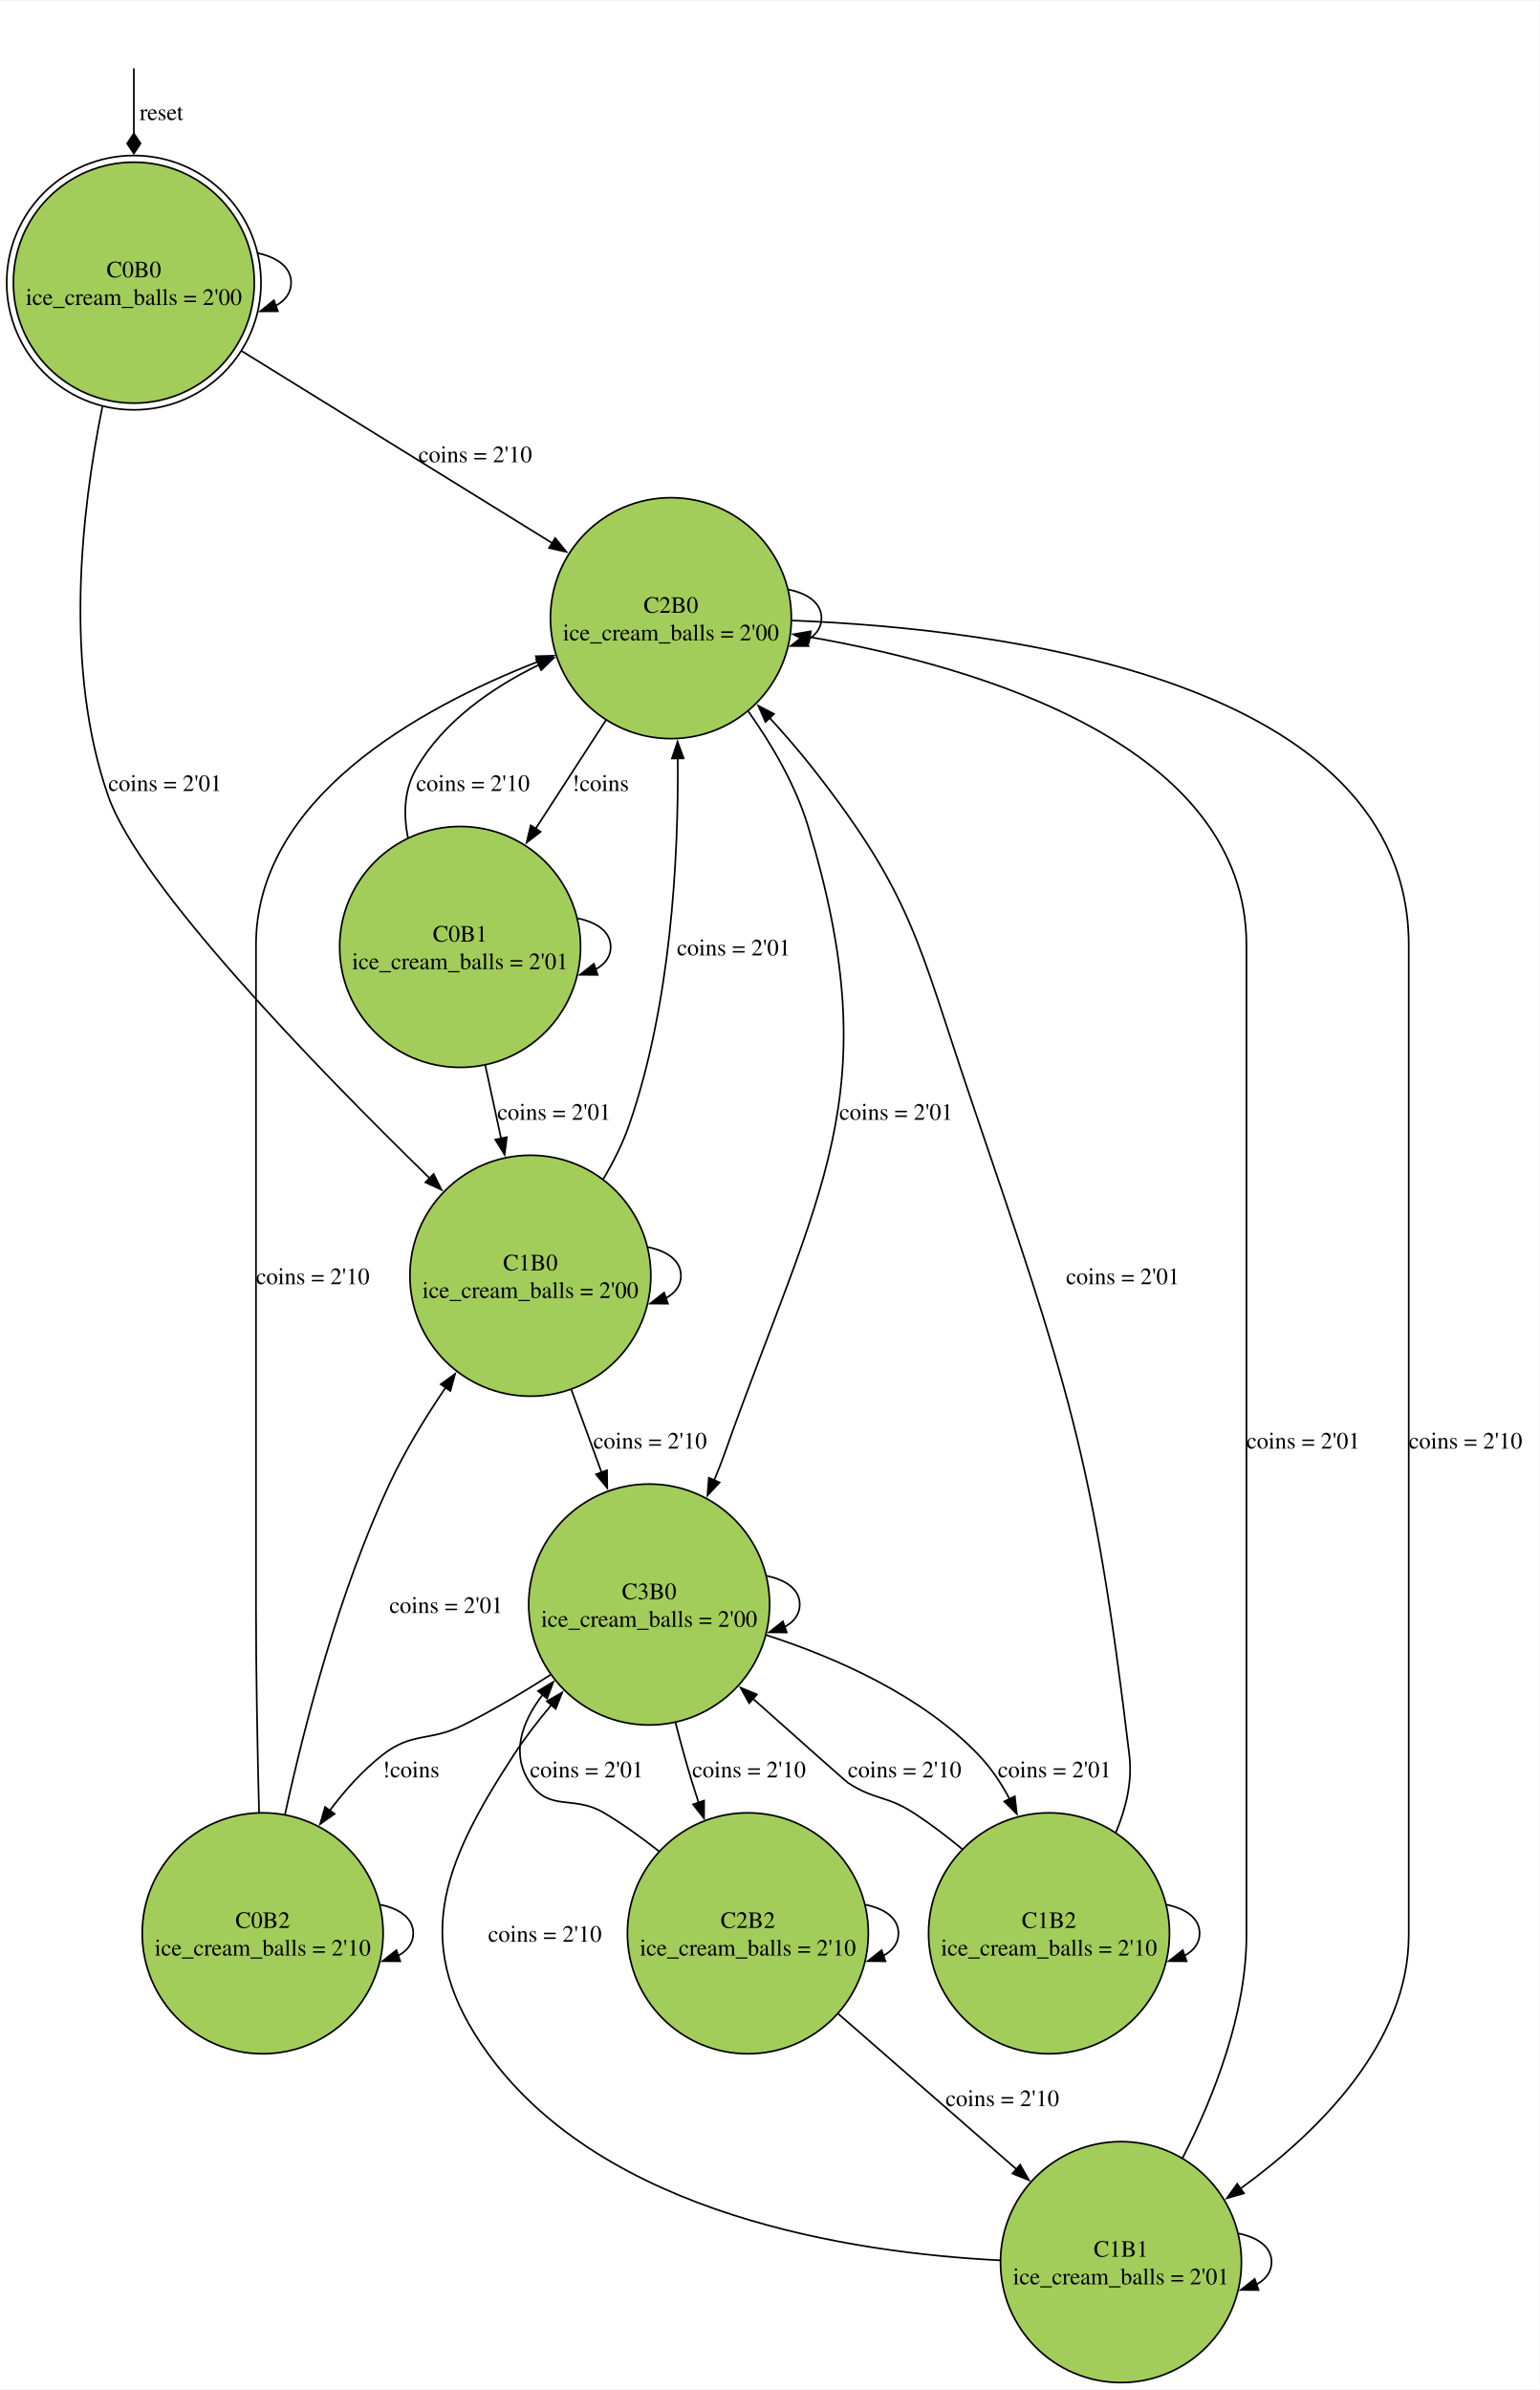
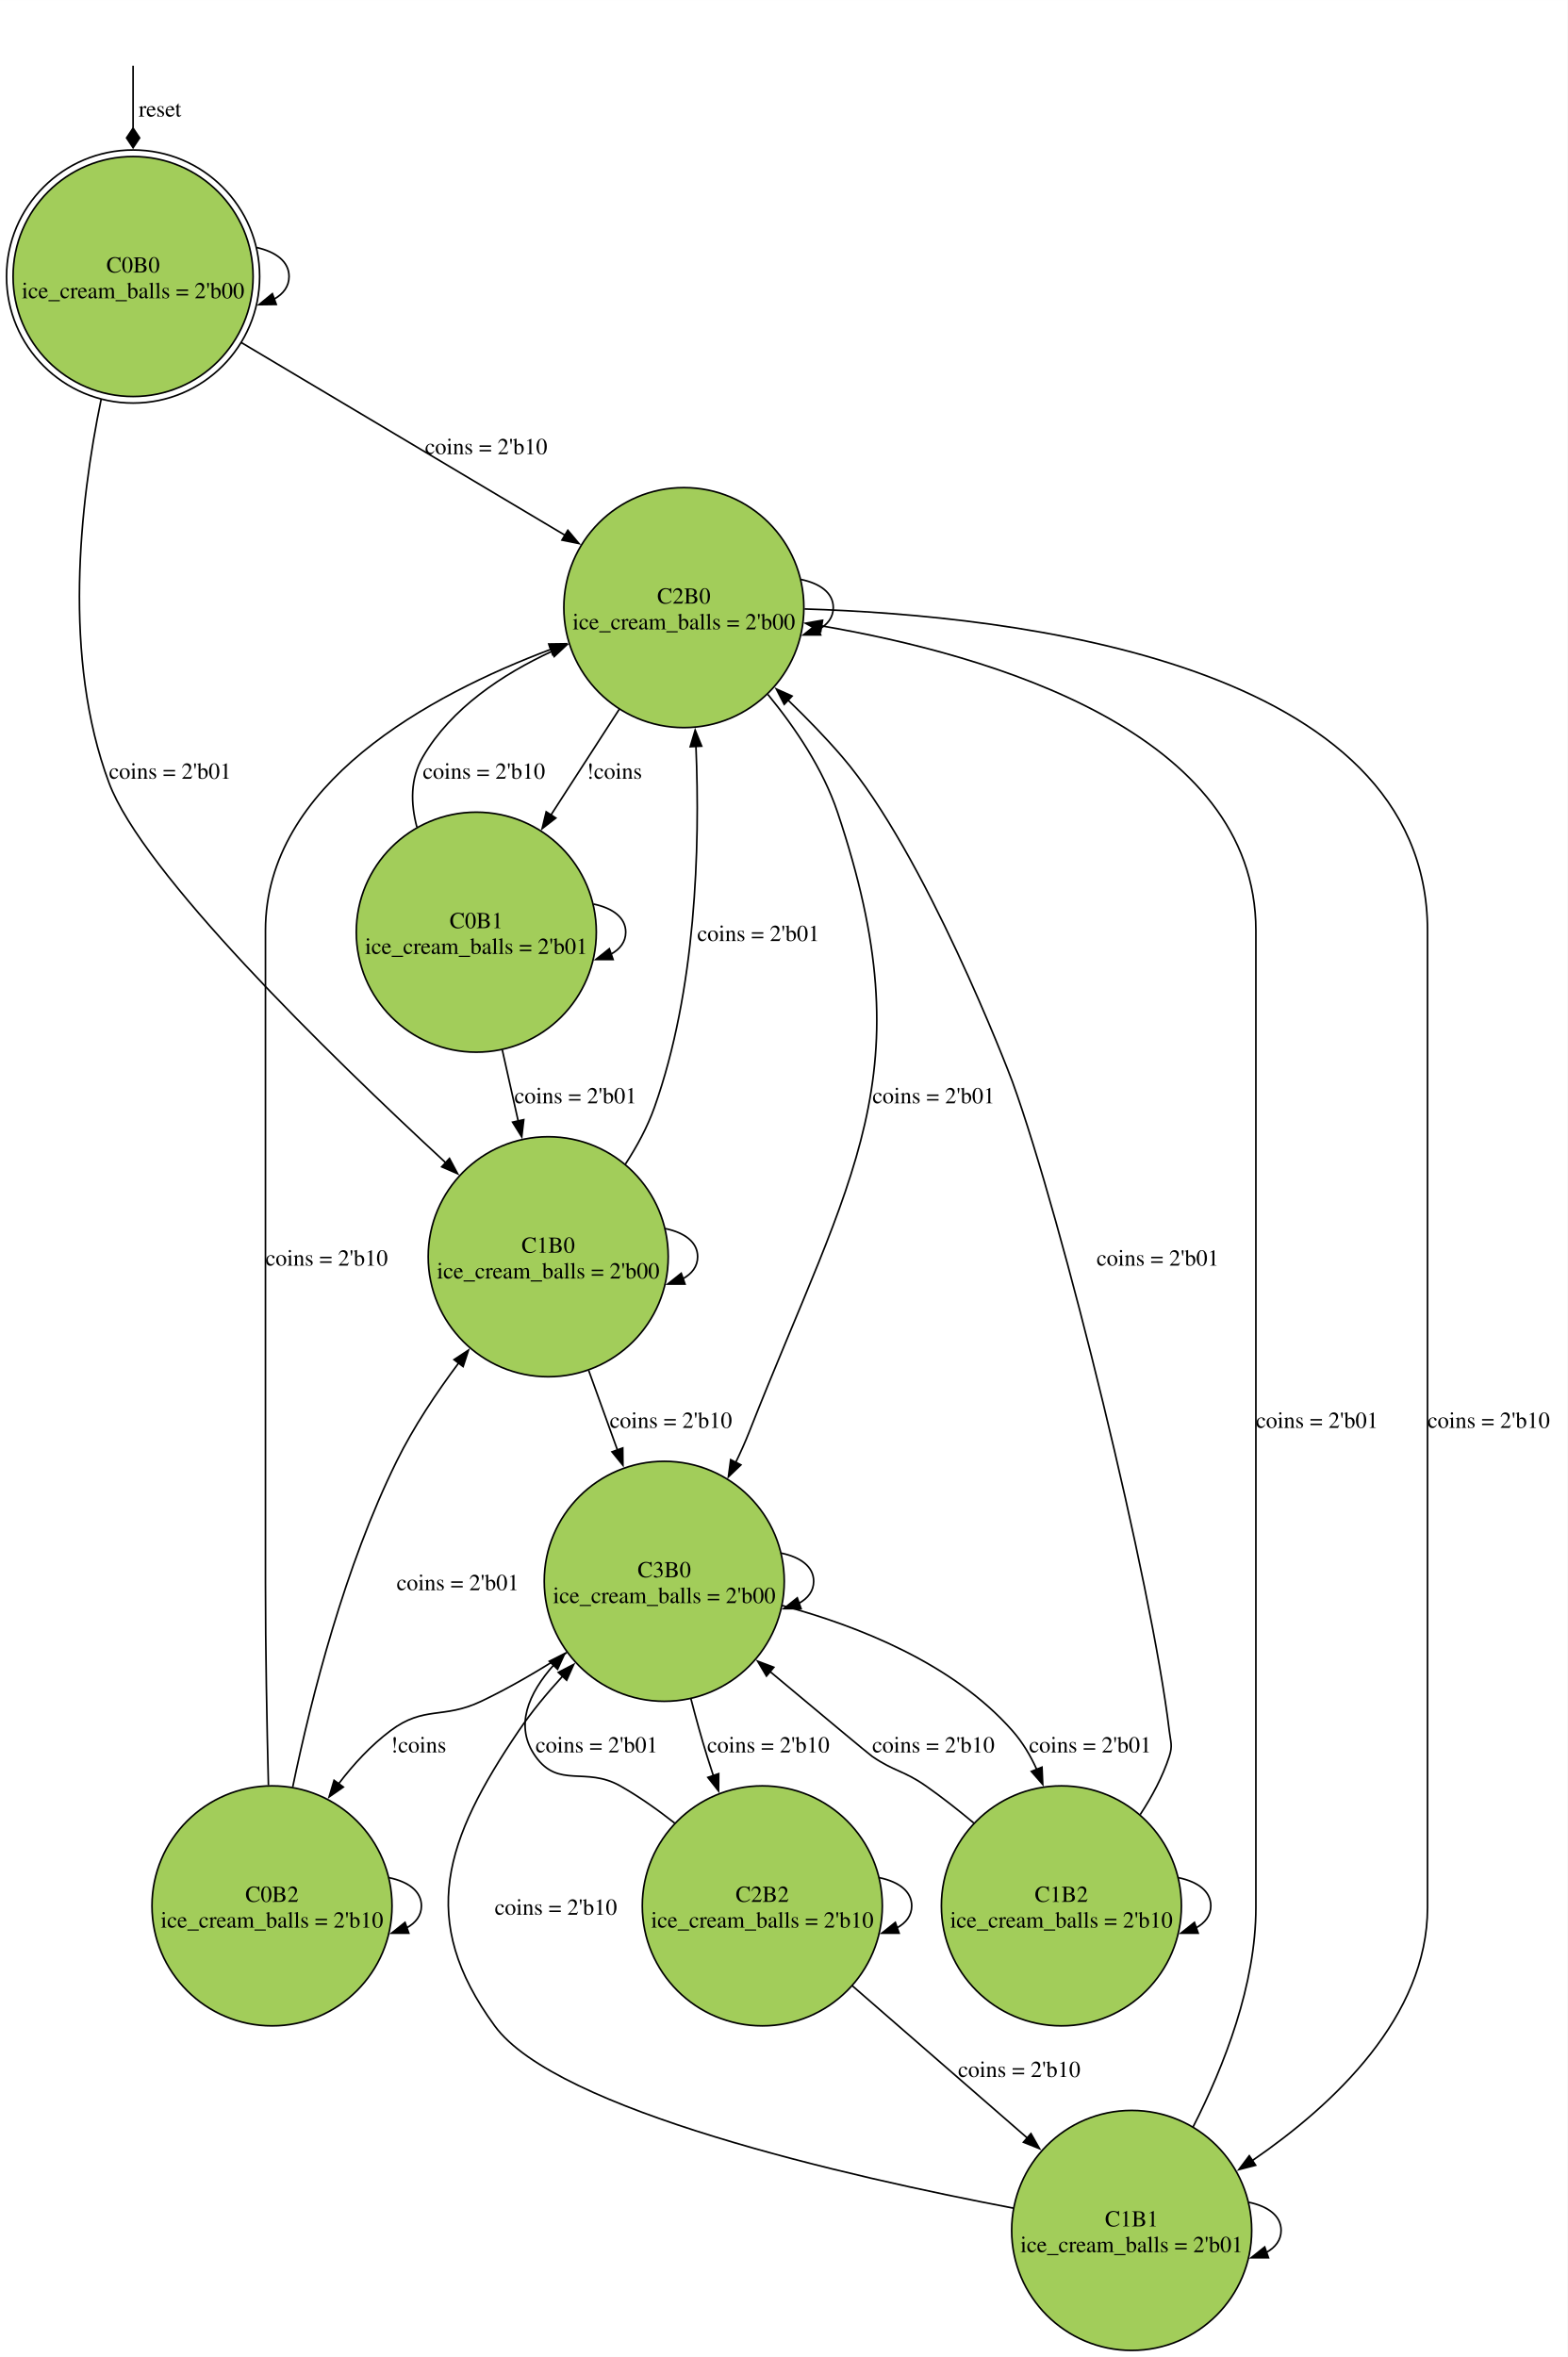
- <svg xmlns="http://www.w3.org/2000/svg" width="920pt" height="1428pt" viewBox="0.00 0.00 920.25 1427.50">
-   <g id="graph0" class="graph" transform="scale(1 1) rotate(0) translate(4 1423.5)">
-     <polygon fill="white" stroke="none" points="-4,4 -4,-1423.5 916.25,-1423.5 916.25,4 -4,4" />
+ <svg xmlns="http://www.w3.org/2000/svg" width="959pt" height="1442pt" viewBox="0.00 0.00 959.18 1442.22">
+   <g id="graph0" class="graph" transform="scale(1 1) rotate(0) translate(4 1438.22)">
+     <polygon fill="white" stroke="none" points="-4,4 -4,-1438.22 955.18,-1438.22 955.18,4 -4,4" />
    <g id="node2" class="node">
-       <ellipse fill="#a2cd5a" stroke="black" cx="76" cy="-1255" rx="72" ry="72" />
-       <ellipse fill="none" stroke="black" cx="76" cy="-1255" rx="76" ry="76" />
-       <text text-anchor="middle" x="76" y="-1258.2" font-family="Times,serif" font-size="14.00">C0B0</text>
-       <text text-anchor="middle" x="76" y="-1241.7" font-family="Times,serif" font-size="14.00">ice_cream_balls = 2'00</text>
+       <ellipse fill="#a2cd5a" stroke="black" cx="77.43" cy="-1269.04" rx="73.43" ry="73.43" />
+       <ellipse fill="none" stroke="black" cx="77.43" cy="-1269.04" rx="77.43" ry="77.43" />
+       <text text-anchor="middle" x="77.43" y="-1271.49" font-family="Times,serif" font-size="14.00">C0B0</text>
+       <text text-anchor="middle" x="77.43" y="-1255.74" font-family="Times,serif" font-size="14.00">ice_cream_balls = 2'b00</text>
    </g>
    <g id="edge1" class="edge">
-       <path fill="none" stroke="black" d="M76,-1383.07C76,-1372.75 76,-1358.81 76,-1343.93" />
-       <polygon fill="black" stroke="black" points="76,-1344.18 72,-1338.18 76,-1332.18 80,-1338.18 76,-1344.18" />
-       <text text-anchor="middle" x="92.5" y="-1352.2" font-family="Times,serif" font-size="14.00">  reset</text>
+       <path fill="none" stroke="black" d="M77.43,-1398C77.43,-1387.95 77.43,-1374.41 77.43,-1359.9" />
+       <polygon fill="black" stroke="black" points="77.43,-1359.85 73.43,-1353.85 77.43,-1347.85 81.43,-1353.85 77.43,-1359.85" />
+       <text text-anchor="middle" x="93.93" y="-1366.92" font-family="Times,serif" font-size="14.00">  reset</text>
    </g>
    <g id="edge2" class="edge">
-       <path fill="none" stroke="black" d="M150.08,-1272.66C161.91,-1270.07 170,-1264.19 170,-1255 170,-1248.97 166.51,-1244.36 160.78,-1241.18" />
-       <polygon fill="black" stroke="black" points="162.1,-1237.94 151.51,-1237.86 159.74,-1244.53 162.1,-1237.94" />
+       <path fill="none" stroke="black" d="M153.02,-1286.79C164.81,-1284.14 172.85,-1278.22 172.85,-1269.04 172.85,-1263.02 169.39,-1258.4 163.68,-1255.19" />
+       <polygon fill="black" stroke="black" points="165.04,-1251.96 154.44,-1251.81 162.64,-1258.53 165.04,-1251.96" />
    </g>
    <g id="node5" class="node">
-       <ellipse fill="#a2cd5a" stroke="black" cx="397" cy="-1054.5" rx="72" ry="72" />
-       <text text-anchor="middle" x="397" y="-1057.7" font-family="Times,serif" font-size="14.00">C2B0</text>
-       <text text-anchor="middle" x="397" y="-1041.2" font-family="Times,serif" font-size="14.00">ice_cream_balls = 2'00</text>
+       <ellipse fill="#a2cd5a" stroke="black" cx="414.43" cy="-1066.44" rx="73.43" ry="73.43" />
+       <text text-anchor="middle" x="414.43" y="-1068.89" font-family="Times,serif" font-size="14.00">C2B0</text>
+       <text text-anchor="middle" x="414.43" y="-1053.14" font-family="Times,serif" font-size="14.00">ice_cream_balls = 2'b00</text>
    </g>
    <g id="edge3" class="edge">
-       <path fill="none" stroke="black" d="M140.57,-1214.07C194.29,-1180.85 270.64,-1133.64 326.05,-1099.37" />
-       <polygon fill="black" stroke="black" points="327.84,-1102.38 334.51,-1094.14 324.16,-1096.43 327.84,-1102.38" />
-       <text text-anchor="start" x="246.12" y="-1147.7" font-family="Times,serif" font-size="14.00">  coins = 2'10</text>
+       <path fill="none" stroke="black" d="M143.6,-1228.65C200.71,-1194.66 283.05,-1145.64 341.93,-1110.6" />
+       <polygon fill="black" stroke="black" points="343.43,-1113.77 350.23,-1105.65 339.85,-1107.76 343.43,-1113.77" />
+       <text text-anchor="start" x="256.03" y="-1160.32" font-family="Times,serif" font-size="14.00">  coins = 2'b10</text>
    </g>
    <g id="node7" class="node">
-       <ellipse fill="#a2cd5a" stroke="black" cx="313" cy="-661.5" rx="72" ry="72" />
-       <text text-anchor="middle" x="313" y="-664.7" font-family="Times,serif" font-size="14.00">C1B0</text>
-       <text text-anchor="middle" x="313" y="-648.2" font-family="Times,serif" font-size="14.00">ice_cream_balls = 2'00</text>
+       <ellipse fill="#a2cd5a" stroke="black" cx="331.43" cy="-669.23" rx="73.43" ry="73.43" />
+       <text text-anchor="middle" x="331.43" y="-671.68" font-family="Times,serif" font-size="14.00">C1B0</text>
+       <text text-anchor="middle" x="331.43" y="-655.93" font-family="Times,serif" font-size="14.00">ice_cream_balls = 2'b00</text>
    </g>
    <g id="edge4" class="edge">
-       <path fill="none" stroke="black" d="M57.21,-1181C44.39,-1117.57 34.08,-1024.18 60.75,-948 79.31,-894.99 184.28,-786.65 252.83,-719.73" />
-       <polygon fill="black" stroke="black" points="255.18,-722.32 259.91,-712.84 250.3,-717.3 255.18,-722.32" />
-       <text text-anchor="start" x="60.75" y="-951.2" font-family="Times,serif" font-size="14.00">  coins = 2'01</text>
+       <path fill="none" stroke="black" d="M57.86,-1193.78C44.65,-1129.6 34.27,-1035.45 62.68,-959.26 83.13,-904.4 196.06,-793.96 268.87,-726.61" />
+       <polygon fill="black" stroke="black" points="271.01,-729.4 275.99,-720.05 266.27,-724.26 271.01,-729.4" />
+       <text text-anchor="start" x="62.68" y="-961.71" font-family="Times,serif" font-size="14.00">  coins = 2'b01</text>
    </g>
    <g id="node3" class="node">
-       <ellipse fill="#a2cd5a" stroke="black" cx="443" cy="-268.5" rx="72" ry="72" />
-       <text text-anchor="middle" x="443" y="-271.7" font-family="Times,serif" font-size="14.00">C2B2</text>
-       <text text-anchor="middle" x="443" y="-255.2" font-family="Times,serif" font-size="14.00">ice_cream_balls = 2'10</text>
+       <ellipse fill="#a2cd5a" stroke="black" cx="462.43" cy="-272.03" rx="73.43" ry="73.43" />
+       <text text-anchor="middle" x="462.43" y="-274.48" font-family="Times,serif" font-size="14.00">C2B2</text>
+       <text text-anchor="middle" x="462.43" y="-258.73" font-family="Times,serif" font-size="14.00">ice_cream_balls = 2'b10</text>
    </g>
    <g id="edge5" class="edge">
-       <path fill="none" stroke="black" d="M513.19,-285.62C524.91,-283.23 533,-277.52 533,-268.5 533,-262.58 529.52,-258.09 523.81,-255.02" />
-       <polygon fill="black" stroke="black" points="525.21,-251.8 514.62,-251.87 522.94,-258.43 525.21,-251.8" />
+       <path fill="none" stroke="black" d="M534.1,-289.26C545.81,-286.79 553.85,-281.05 553.85,-272.03 553.85,-266.11 550.39,-261.6 544.7,-258.51" />
+       <polygon fill="black" stroke="black" points="546.13,-255.3 535.53,-255.3 543.82,-261.91 546.13,-255.3" />
    </g>
    <g id="node8" class="node">
-       <ellipse fill="#a2cd5a" stroke="black" cx="666" cy="-72" rx="72" ry="72" />
-       <text text-anchor="middle" x="666" y="-75.2" font-family="Times,serif" font-size="14.00">C1B1</text>
-       <text text-anchor="middle" x="666" y="-58.7" font-family="Times,serif" font-size="14.00">ice_cream_balls = 2'01</text>
+       <ellipse fill="#a2cd5a" stroke="black" cx="688.43" cy="-73.43" rx="73.43" ry="73.43" />
+       <text text-anchor="middle" x="688.43" y="-75.88" font-family="Times,serif" font-size="14.00">C1B1</text>
+       <text text-anchor="middle" x="688.43" y="-60.13" font-family="Times,serif" font-size="14.00">ice_cream_balls = 2'b01</text>
    </g>
    <g id="edge6" class="edge">
-       <path fill="none" stroke="black" d="M496.98,-220.42C529.19,-192.33 570.2,-156.55 603.77,-127.28" />
-       <polygon fill="black" stroke="black" points="605.75,-130.19 610.99,-120.98 601.15,-124.92 605.75,-130.19" />
-       <text text-anchor="start" x="561.19" y="-165.2" font-family="Times,serif" font-size="14.00">  coins = 2'10</text>
+       <path fill="none" stroke="black" d="M517.42,-223.19C549.82,-195 590.95,-159.22 624.76,-129.81" />
+       <polygon fill="black" stroke="black" points="626.79,-132.68 632.04,-123.48 622.2,-127.4 626.79,-132.68" />
+       <text text-anchor="start" x="582.2" y="-167.3" font-family="Times,serif" font-size="14.00">  coins = 2'b10</text>
    </g>
    <g id="node9" class="node">
-       <ellipse fill="#a2cd5a" stroke="black" cx="384" cy="-465" rx="72" ry="72" />
-       <text text-anchor="middle" x="384" y="-468.2" font-family="Times,serif" font-size="14.00">C3B0</text>
-       <text text-anchor="middle" x="384" y="-451.7" font-family="Times,serif" font-size="14.00">ice_cream_balls = 2'00</text>
+       <ellipse fill="#a2cd5a" stroke="black" cx="402.43" cy="-470.63" rx="73.43" ry="73.43" />
+       <text text-anchor="middle" x="402.43" y="-473.08" font-family="Times,serif" font-size="14.00">C3B0</text>
+       <text text-anchor="middle" x="402.43" y="-457.33" font-family="Times,serif" font-size="14.00">ice_cream_balls = 2'b00</text>
    </g>
    <g id="edge7" class="edge">
-       <path fill="none" stroke="black" d="M389.8,-317.58C379.34,-325.82 368.14,-333.85 357,-340.5 338.77,-351.38 324.6,-340.88 312.75,-358.5 301.19,-375.68 307.63,-394.41 320.45,-411.26" />
-       <polygon fill="black" stroke="black" points="317.59,-413.3 326.7,-418.72 322.96,-408.81 317.59,-413.3" />
-       <text text-anchor="start" x="312.75" y="-361.7" font-family="Times,serif" font-size="14.00">  coins = 2'01</text>
+       <path fill="none" stroke="black" d="M408.93,-322.57C398.31,-330.93 386.89,-338.98 375.43,-345.46 354.23,-357.44 337.79,-343.61 323.68,-363.46 310.53,-381.95 319.28,-401.99 334.98,-419.63" />
+       <polygon fill="black" stroke="black" points="332.11,-421.7 341.57,-426.46 337.15,-416.84 332.11,-421.7" />
+       <text text-anchor="start" x="323.68" y="-365.91" font-family="Times,serif" font-size="14.00">  coins = 2'b01</text>
    </g>
    <g id="node4" class="node">
-       <ellipse fill="#a2cd5a" stroke="black" cx="271" cy="-858" rx="72" ry="72" />
-       <text text-anchor="middle" x="271" y="-861.2" font-family="Times,serif" font-size="14.00">C0B1</text>
-       <text text-anchor="middle" x="271" y="-844.7" font-family="Times,serif" font-size="14.00">ice_cream_balls = 2'01</text>
+       <ellipse fill="#a2cd5a" stroke="black" cx="287.43" cy="-867.84" rx="73.43" ry="73.43" />
+       <text text-anchor="middle" x="287.43" y="-870.29" font-family="Times,serif" font-size="14.00">C0B1</text>
+       <text text-anchor="middle" x="287.43" y="-854.54" font-family="Times,serif" font-size="14.00">ice_cream_balls = 2'b01</text>
    </g>
    <g id="edge8" class="edge">
-       <path fill="none" stroke="black" d="M341.19,-875.12C352.91,-872.73 361,-867.02 361,-858 361,-852.08 357.52,-847.59 351.81,-844.52" />
-       <polygon fill="black" stroke="black" points="353.21,-841.3 342.62,-841.37 350.94,-847.93 353.21,-841.3" />
+       <path fill="none" stroke="black" d="M359.1,-885.06C370.81,-882.6 378.85,-876.86 378.85,-867.84 378.85,-861.92 375.39,-857.41 369.7,-854.31" />
+       <polygon fill="black" stroke="black" points="371.13,-851.11 360.53,-851.11 368.82,-857.71 371.13,-851.11" />
    </g>
    <g id="edge9" class="edge">
-       <path fill="none" stroke="black" d="M239.78,-923.4C237.02,-937.52 237.56,-951.98 244.75,-964.5 260.9,-992.65 289.77,-1012.74 318.07,-1026.63" />
-       <polygon fill="black" stroke="black" points="316.52,-1029.77 327.07,-1030.83 319.48,-1023.43 316.52,-1029.77" />
-       <text text-anchor="start" x="244.75" y="-951.2" font-family="Times,serif" font-size="14.00">  coins = 2'10</text>
+       <path fill="none" stroke="black" d="M251.1,-932.04C247.18,-946.7 247,-961.85 254.68,-975.01 272.13,-1004.94 303.56,-1025.76 333.96,-1039.81" />
+       <polygon fill="black" stroke="black" points="332.26,-1042.88 342.82,-1043.7 335.08,-1036.47 332.26,-1042.88" />
+       <text text-anchor="start" x="254.68" y="-961.71" font-family="Times,serif" font-size="14.00">  coins = 2'b10</text>
    </g>
    <g id="edge10" class="edge">
-       <path fill="none" stroke="black" d="M286.04,-787.33C289.12,-773.09 292.38,-757.98 295.53,-743.38" />
-       <polygon fill="black" stroke="black" points="298.91,-744.33 297.6,-733.82 292.07,-742.85 298.91,-744.33" />
-       <text text-anchor="start" x="293.26" y="-754.7" font-family="Times,serif" font-size="14.00">  coins = 2'01</text>
+       <path fill="none" stroke="black" d="M303.31,-795.86C306.49,-781.66 309.85,-766.64 313.1,-752.1" />
+       <polygon fill="black" stroke="black" points="316.47,-753.11 315.23,-742.59 309.63,-751.58 316.47,-753.11" />
+       <text text-anchor="start" x="310.75" y="-763.11" font-family="Times,serif" font-size="14.00">  coins = 2'b01</text>
    </g>
    <g id="edge11" class="edge">
-       <path fill="none" stroke="black" d="M358.17,-993.56C344.87,-973.04 329.89,-949.9 316.14,-928.68" />
-       <polygon fill="black" stroke="black" points="319.12,-926.84 310.74,-920.35 313.24,-930.65 319.12,-926.84" />
-       <text text-anchor="start" x="337.78" y="-951.2" font-family="Times,serif" font-size="14.00">  !coins</text>
+       <path fill="none" stroke="black" d="M374.94,-1004.31C361.68,-983.78 346.78,-960.72 333.09,-939.52" />
+       <polygon fill="black" stroke="black" points="336.08,-937.7 327.71,-931.2 330.2,-941.5 336.08,-937.7" />
+       <text text-anchor="start" x="354.73" y="-961.71" font-family="Times,serif" font-size="14.00">  !coins</text>
    </g>
    <g id="edge12" class="edge">
-       <path fill="none" stroke="black" d="M467.19,-1071.62C478.91,-1069.23 487,-1063.52 487,-1054.5 487,-1048.58 483.52,-1044.09 477.81,-1041.02" />
-       <polygon fill="black" stroke="black" points="479.21,-1037.8 468.62,-1037.87 476.94,-1044.43 479.21,-1037.8" />
+       <path fill="none" stroke="black" d="M486.1,-1083.67C497.81,-1081.2 505.85,-1075.46 505.85,-1066.44 505.85,-1060.52 502.39,-1056.01 496.7,-1052.92" />
+       <polygon fill="black" stroke="black" points="498.13,-1049.71 487.53,-1049.71 495.82,-1056.32 498.13,-1049.71" />
    </g>
    <g id="edge13" class="edge">
-       <path fill="none" stroke="black" d="M469.33,-1053.1C594.44,-1048.2 838,-1018.2 838,-859 838,-859 838,-859 838,-267.5 838,-203.27 784.71,-150.28 737.45,-115.92" />
-       <polygon fill="black" stroke="black" points="739.52,-113.09 729.33,-110.17 735.47,-118.8 739.52,-113.09" />
-       <text text-anchor="start" x="838" y="-558.2" font-family="Times,serif" font-size="14.00">  coins = 2'10</text>
+       <path fill="none" stroke="black" d="M488.29,-1065.62C617.14,-1061.63 869.43,-1032.87 869.43,-868.84 869.43,-868.84 869.43,-868.84 869.43,-271.03 869.43,-204.34 812.37,-150.56 762.32,-116.22" />
+       <polygon fill="black" stroke="black" points="764.27,-113.31 754.01,-110.66 760.38,-119.13 764.27,-113.31" />
+       <text text-anchor="start" x="869.43" y="-564.51" font-family="Times,serif" font-size="14.00">  coins = 2'b10</text>
    </g>
    <g id="edge14" class="edge">
-       <path fill="none" stroke="black" d="M443.17,-998.95C457.57,-978.63 471.6,-954.52 479,-930 527.57,-769.03 485.18,-713.48 429,-555 427.13,-549.73 425.02,-544.37 422.75,-539.03" />
-       <polygon fill="black" stroke="black" points="426.09,-537.93 418.84,-530.2 419.69,-540.76 426.09,-537.93" />
-       <text text-anchor="start" x="497.65" y="-754.7" font-family="Times,serif" font-size="14.00">  coins = 2'01</text>
+       <path fill="none" stroke="black" d="M465.77,-1013.38C482.78,-992.68 499.6,-967.54 508.43,-941.26 562.62,-779.88 516.8,-720.46 454.43,-562.06 451.94,-555.76 449.08,-549.36 445.99,-543.04" />
+       <polygon fill="black" stroke="black" points="449.32,-541.87 441.67,-534.54 443.08,-545.04 449.32,-541.87" />
+       <text text-anchor="start" x="529.82" y="-763.11" font-family="Times,serif" font-size="14.00">  coins = 2'b01</text>
    </g>
    <g id="node6" class="node">
-       <ellipse fill="#a2cd5a" stroke="black" cx="153" cy="-268.5" rx="72" ry="72" />
-       <text text-anchor="middle" x="153" y="-271.7" font-family="Times,serif" font-size="14.00">C0B2</text>
-       <text text-anchor="middle" x="153" y="-255.2" font-family="Times,serif" font-size="14.00">ice_cream_balls = 2'10</text>
+       <ellipse fill="#a2cd5a" stroke="black" cx="162.43" cy="-272.03" rx="73.43" ry="73.43" />
+       <text text-anchor="middle" x="162.43" y="-274.48" font-family="Times,serif" font-size="14.00">C0B2</text>
+       <text text-anchor="middle" x="162.43" y="-258.73" font-family="Times,serif" font-size="14.00">ice_cream_balls = 2'b10</text>
    </g>
    <g id="edge15" class="edge">
-       <path fill="none" stroke="black" d="M150.84,-340.63C149.89,-377.45 149,-423.13 149,-464 149,-859 149,-859 149,-859 149,-946.23 245.16,-1000.24 317.73,-1028.58" />
-       <polygon fill="black" stroke="black" points="316.24,-1031.76 326.83,-1032.04 318.73,-1025.22 316.24,-1031.76" />
-       <text text-anchor="start" x="149" y="-656.45" font-family="Times,serif" font-size="14.00">  coins = 2'10</text>
+       <path fill="none" stroke="black" d="M160.24,-345.85C159.31,-382.91 158.43,-428.66 158.43,-469.63 158.43,-868.84 158.43,-868.84 158.43,-868.84 158.43,-958.49 258.4,-1012.86 333.39,-1041.05" />
+       <polygon fill="black" stroke="black" points="331.78,-1044.18 342.37,-1044.33 334.18,-1037.61 331.78,-1044.18" />
+       <text text-anchor="start" x="158.43" y="-663.81" font-family="Times,serif" font-size="14.00">  coins = 2'b10</text>
    </g>
    <g id="edge16" class="edge">
-       <path fill="none" stroke="black" d="M223.19,-285.62C234.91,-283.23 243,-277.52 243,-268.5 243,-262.58 239.52,-258.09 233.81,-255.02" />
-       <polygon fill="black" stroke="black" points="235.21,-251.8 224.62,-251.87 232.94,-258.43 235.21,-251.8" />
+       <path fill="none" stroke="black" d="M234.1,-289.26C245.81,-286.79 253.85,-281.05 253.85,-272.03 253.85,-266.11 250.39,-261.6 244.7,-258.51" />
+       <polygon fill="black" stroke="black" points="246.13,-255.3 235.53,-255.3 243.82,-261.91 246.13,-255.3" />
    </g>
    <g id="edge17" class="edge">
-       <path fill="none" stroke="black" d="M166.35,-339.58C178.39,-394.87 198.85,-473.05 228.75,-537 237.97,-556.72 250.19,-576.78 262.46,-594.83" />
-       <polygon fill="black" stroke="black" points="259.43,-596.61 268,-602.84 265.19,-592.62 259.43,-596.61" />
-       <text text-anchor="start" x="228.75" y="-459.95" font-family="Times,serif" font-size="14.00">  coins = 2'01</text>
+       <path fill="none" stroke="black" d="M175.09,-344.69C186.76,-400.89 207.13,-480.04 238.68,-544.06 248.95,-564.9 262.85,-585.82 276.76,-604.38" />
+       <polygon fill="black" stroke="black" points="273.8,-606.27 282.65,-612.09 279.36,-602.02 273.8,-606.27" />
+       <text text-anchor="start" x="238.68" y="-465.21" font-family="Times,serif" font-size="14.00">  coins = 2'b01</text>
    </g>
    <g id="edge18" class="edge">
-       <path fill="none" stroke="black" d="M356.51,-719.17C362.65,-729.47 368.17,-740.47 372,-751.5 396.72,-822.74 401.6,-908.87 401.1,-970.89" />
-       <polygon fill="black" stroke="black" points="397.6,-970.62 400.97,-980.67 404.6,-970.72 397.6,-970.62" />
-       <text text-anchor="start" x="400.59" y="-852.95" font-family="Times,serif" font-size="14.00">  coins = 2'01</text>
+       <path fill="none" stroke="black" d="M378.64,-725.86C385.77,-736.8 392.16,-748.64 396.43,-760.66 421.8,-832.14 424.43,-918.93 421.82,-981.59" />
+       <polygon fill="black" stroke="black" points="418.33,-981.33 421.35,-991.49 425.32,-981.67 418.33,-981.33" />
+       <text text-anchor="start" x="422.61" y="-862.41" font-family="Times,serif" font-size="14.00">  coins = 2'b01</text>
    </g>
    <g id="edge19" class="edge">
-       <path fill="none" stroke="black" d="M383.19,-678.62C394.91,-676.23 403,-670.52 403,-661.5 403,-655.58 399.52,-651.09 393.81,-648.02" />
-       <polygon fill="black" stroke="black" points="395.21,-644.8 384.62,-644.87 392.94,-651.43 395.21,-644.8" />
+       <path fill="none" stroke="black" d="M403.1,-686.46C414.81,-684 422.85,-678.25 422.85,-669.23 422.85,-663.32 419.39,-658.81 413.7,-655.71" />
+       <polygon fill="black" stroke="black" points="415.13,-652.5 404.53,-652.51 412.82,-659.11 415.13,-652.5" />
    </g>
    <g id="edge20" class="edge">
-       <path fill="none" stroke="black" d="M337.53,-593.29C343.35,-577.35 349.61,-560.21 355.59,-543.84" />
-       <polygon fill="black" stroke="black" points="358.81,-545.23 358.95,-534.63 352.23,-542.83 358.81,-545.23" />
-       <text text-anchor="start" x="350.63" y="-558.2" font-family="Times,serif" font-size="14.00">  coins = 2'10</text>
+       <path fill="none" stroke="black" d="M356.16,-599.75C361.87,-583.93 367.99,-566.98 373.86,-550.75" />
+       <polygon fill="black" stroke="black" points="377.04,-552.22 377.15,-541.63 370.46,-549.85 377.04,-552.22" />
+       <text text-anchor="start" x="369.06" y="-564.51" font-family="Times,serif" font-size="14.00">  coins = 2'b10</text>
    </g>
    <g id="edge21" class="edge">
-       <path fill="none" stroke="black" d="M702.84,-134.21C721.81,-171.41 741,-220.63 741,-267.5 741,-859 741,-859 741,-859 741,-978.53 581.68,-1025.45 479.89,-1043.23" />
-       <polygon fill="black" stroke="black" points="479.47,-1039.75 470.19,-1044.86 480.63,-1046.65 479.47,-1039.75" />
-       <text text-anchor="start" x="741" y="-558.2" font-family="Times,serif" font-size="14.00">  coins = 2'01</text>
+       <path fill="none" stroke="black" d="M725.98,-136.72C745.13,-174.27 764.43,-223.82 764.43,-271.03 764.43,-868.84 764.43,-868.84 764.43,-868.84 764.43,-990.38 602,-1037.56 498.45,-1055.3" />
+       <polygon fill="black" stroke="black" points="498.16,-1051.79 488.87,-1056.87 499.3,-1058.7 498.16,-1051.79" />
+       <text text-anchor="start" x="764.43" y="-564.51" font-family="Times,serif" font-size="14.00">  coins = 2'b01</text>
    </g>
    <g id="edge22" class="edge">
-       <path fill="none" stroke="black" d="M736.19,-89.12C747.91,-86.73 756,-81.02 756,-72 756,-66.08 752.52,-61.59 746.81,-58.52" />
-       <polygon fill="black" stroke="black" points="748.21,-55.3 737.62,-55.37 745.94,-61.93 748.21,-55.3" />
+       <path fill="none" stroke="black" d="M760.1,-90.65C771.81,-88.19 779.85,-82.44 779.85,-73.43 779.85,-67.51 776.39,-63 770.7,-59.9" />
+       <polygon fill="black" stroke="black" points="772.13,-56.7 761.53,-56.7 769.82,-63.3 772.13,-56.7" />
    </g>
    <g id="edge23" class="edge">
-       <path fill="none" stroke="black" d="M593.86,-73.06C505.14,-77.5 357.72,-100.04 287.75,-196.5 241,-260.95 259.55,-308.28 303,-375 309.63,-385.19 317.44,-395.34 325.54,-404.95" />
-       <polygon fill="black" stroke="black" points="322.85,-407.19 332.04,-412.46 328.14,-402.61 322.85,-407.19" />
-       <text text-anchor="start" x="287.75" y="-263.45" font-family="Times,serif" font-size="14.00">  coins = 2'10</text>
+       <path fill="none" stroke="black" d="M616.17,-87.04C514.25,-106.46 336.44,-146.93 298.68,-198.6 251.15,-263.62 268.3,-312.5 313.43,-379.21 321.22,-390.72 330.58,-402.06 340.26,-412.6" />
+       <polygon fill="black" stroke="black" points="337.62,-414.9 347.03,-419.77 342.71,-410.1 337.62,-414.9" />
+       <text text-anchor="start" x="298.68" y="-266.6" font-family="Times,serif" font-size="14.00">  coins = 2'b10</text>
    </g>
    <g id="edge24" class="edge">
-       <path fill="none" stroke="black" d="M399.74,-394.45C402.82,-382.39 406.2,-370.03 409.75,-358.5 410.96,-354.56 412.25,-350.55 413.6,-346.51" />
-       <polygon fill="black" stroke="black" points="416.85,-347.81 416.77,-337.22 410.22,-345.55 416.85,-347.81" />
-       <text text-anchor="start" x="409.75" y="-361.7" font-family="Times,serif" font-size="14.00">  coins = 2'10</text>
+       <path fill="none" stroke="black" d="M418.74,-398.78C421.81,-386.92 425.17,-374.79 428.68,-363.46 429.89,-359.54 431.17,-355.55 432.51,-351.54" />
+       <polygon fill="black" stroke="black" points="435.74,-352.91 435.66,-342.31 429.12,-350.64 435.74,-352.91" />
+       <text text-anchor="start" x="428.68" y="-365.91" font-family="Times,serif" font-size="14.00">  coins = 2'b10</text>
    </g>
    <g id="edge25" class="edge">
-       <path fill="none" stroke="black" d="M325.17,-423.08C308.7,-412.54 290.51,-401.72 273,-393 252.42,-382.75 242.59,-389.19 224.5,-375 212.66,-365.71 202.07,-353.92 192.9,-341.6" />
-       <polygon fill="black" stroke="black" points="196,-339.92 187.35,-333.8 190.29,-343.98 196,-339.92" />
-       <text text-anchor="start" x="224.5" y="-361.7" font-family="Times,serif" font-size="14.00">  !coins</text>
+       <path fill="none" stroke="black" d="M342.77,-426.98C326.31,-416.35 308.1,-405.61 290.43,-397.21 267.01,-386.07 255.68,-394.75 234.93,-379.21 223.04,-370.3 212.43,-358.86 203.24,-346.79" />
+       <polygon fill="black" stroke="black" points="206.08,-344.74 197.38,-338.7 200.41,-348.85 206.08,-344.74" />
+       <text text-anchor="start" x="234.93" y="-365.91" font-family="Times,serif" font-size="14.00">  !coins</text>
    </g>
    <g id="edge26" class="edge">
-       <path fill="none" stroke="black" d="M454.19,-482.12C465.91,-479.73 474,-474.02 474,-465 474,-459.08 470.52,-454.59 464.81,-451.52" />
-       <polygon fill="black" stroke="black" points="466.21,-448.3 455.62,-448.37 463.94,-454.93 466.21,-448.3" />
+       <path fill="none" stroke="black" d="M474.1,-487.86C485.81,-485.39 493.85,-479.65 493.85,-470.63 493.85,-464.71 490.39,-460.21 484.7,-457.11" />
+       <polygon fill="black" stroke="black" points="486.13,-453.9 475.53,-453.9 483.82,-460.51 486.13,-453.9" />
    </g>
    <g id="node10" class="node">
-       <ellipse fill="#a2cd5a" stroke="black" cx="623" cy="-268.5" rx="72" ry="72" />
-       <text text-anchor="middle" x="623" y="-271.7" font-family="Times,serif" font-size="14.00">C1B2</text>
-       <text text-anchor="middle" x="623" y="-255.2" font-family="Times,serif" font-size="14.00">ice_cream_balls = 2'10</text>
+       <ellipse fill="#a2cd5a" stroke="black" cx="645.43" cy="-272.03" rx="73.43" ry="73.43" />
+       <text text-anchor="middle" x="645.43" y="-274.48" font-family="Times,serif" font-size="14.00">C1B2</text>
+       <text text-anchor="middle" x="645.43" y="-258.73" font-family="Times,serif" font-size="14.00">ice_cream_balls = 2'b10</text>
    </g>
    <g id="edge27" class="edge">
-       <path fill="none" stroke="black" d="M453.8,-446.8C495.47,-433.36 546.78,-410.82 581,-375 588.33,-367.33 594.43,-358.22 599.5,-348.62" />
-       <polygon fill="black" stroke="black" points="602.55,-350.37 603.76,-339.84 596.25,-347.31 602.55,-350.37" />
-       <text text-anchor="start" x="592.39" y="-361.7" font-family="Times,serif" font-size="14.00">  coins = 2'01</text>
+       <path fill="none" stroke="black" d="M474.63,-455.81C521.02,-443.32 579.17,-420.35 615.43,-379.21 621.55,-372.26 626.43,-364.15 630.32,-355.56" />
+       <polygon fill="black" stroke="black" points="633.56,-356.89 634.02,-346.31 627.06,-354.29 633.56,-356.89" />
+       <text text-anchor="start" x="625.66" y="-365.91" font-family="Times,serif" font-size="14.00">  coins = 2'b01</text>
    </g>
    <g id="edge28" class="edge">
-       <path fill="none" stroke="black" d="M662.92,-328.7C669.08,-343.33 672.87,-359.31 671,-375 649.74,-553.44 633.84,-597.87 576,-768 544.84,-859.66 541.74,-888.32 482,-964.5 473.97,-974.75 464.94,-985.16 455.85,-995.07" />
-       <polygon fill="black" stroke="black" points="453.5,-992.46 449.25,-1002.16 458.63,-997.23 453.5,-992.46" />
-       <text text-anchor="start" x="633.18" y="-656.45" font-family="Times,serif" font-size="14.00">  coins = 2'01</text>
+       <path fill="none" stroke="black" d="M693.63,-327.87C700.94,-338.98 707.39,-351.08 711.43,-363.46 713.6,-370.11 712.25,-372.25 711.43,-379.21 700.68,-469.38 646.3,-691.01 615.43,-776.41 613.38,-782.06 561.82,-916.31 511.43,-975.01 501.29,-986.82 489.74,-998.7 478.24,-1009.78" />
+       <polygon fill="black" stroke="black" points="475.84,-1007.24 470.99,-1016.66 480.65,-1012.32 475.84,-1007.24" />
+       <text text-anchor="start" x="666.96" y="-663.81" font-family="Times,serif" font-size="14.00">  coins = 2'b01</text>
    </g>
    <g id="edge29" class="edge">
-       <path fill="none" stroke="black" d="M571.16,-318.79C561.81,-326.54 551.89,-334.09 542,-340.5 525.89,-350.93 518.82,-348.01 502.75,-358.5 501.86,-359.08 474.27,-383.59 445.91,-408.83" />
-       <polygon fill="black" stroke="black" points="443.78,-406.03 438.64,-415.3 448.44,-411.26 443.78,-406.03" />
-       <text text-anchor="start" x="502.75" y="-361.7" font-family="Times,serif" font-size="14.00">  coins = 2'10</text>
+       <path fill="none" stroke="black" d="M591.87,-322.69C582.34,-330.66 572.3,-338.55 562.43,-345.46 548.81,-354.97 543.39,-354.09 529.68,-363.46 527.82,-364.72 497.55,-389.97 467,-415.53" />
+       <polygon fill="black" stroke="black" points="464.98,-412.66 459.56,-421.76 469.47,-418.02 464.98,-412.66" />
+       <text text-anchor="start" x="529.68" y="-365.91" font-family="Times,serif" font-size="14.00">  coins = 2'b10</text>
    </g>
    <g id="edge30" class="edge">
-       <path fill="none" stroke="black" d="M693.19,-285.62C704.91,-283.23 713,-277.52 713,-268.5 713,-262.58 709.52,-258.09 703.81,-255.02" />
-       <polygon fill="black" stroke="black" points="705.21,-251.8 694.62,-251.87 702.94,-258.43 705.21,-251.8" />
+       <path fill="none" stroke="black" d="M717.1,-289.26C728.81,-286.79 736.85,-281.05 736.85,-272.03 736.85,-266.11 733.39,-261.6 727.7,-258.51" />
+       <polygon fill="black" stroke="black" points="729.13,-255.3 718.53,-255.3 726.82,-261.91 729.13,-255.3" />
    </g>
  </g>
</svg>
